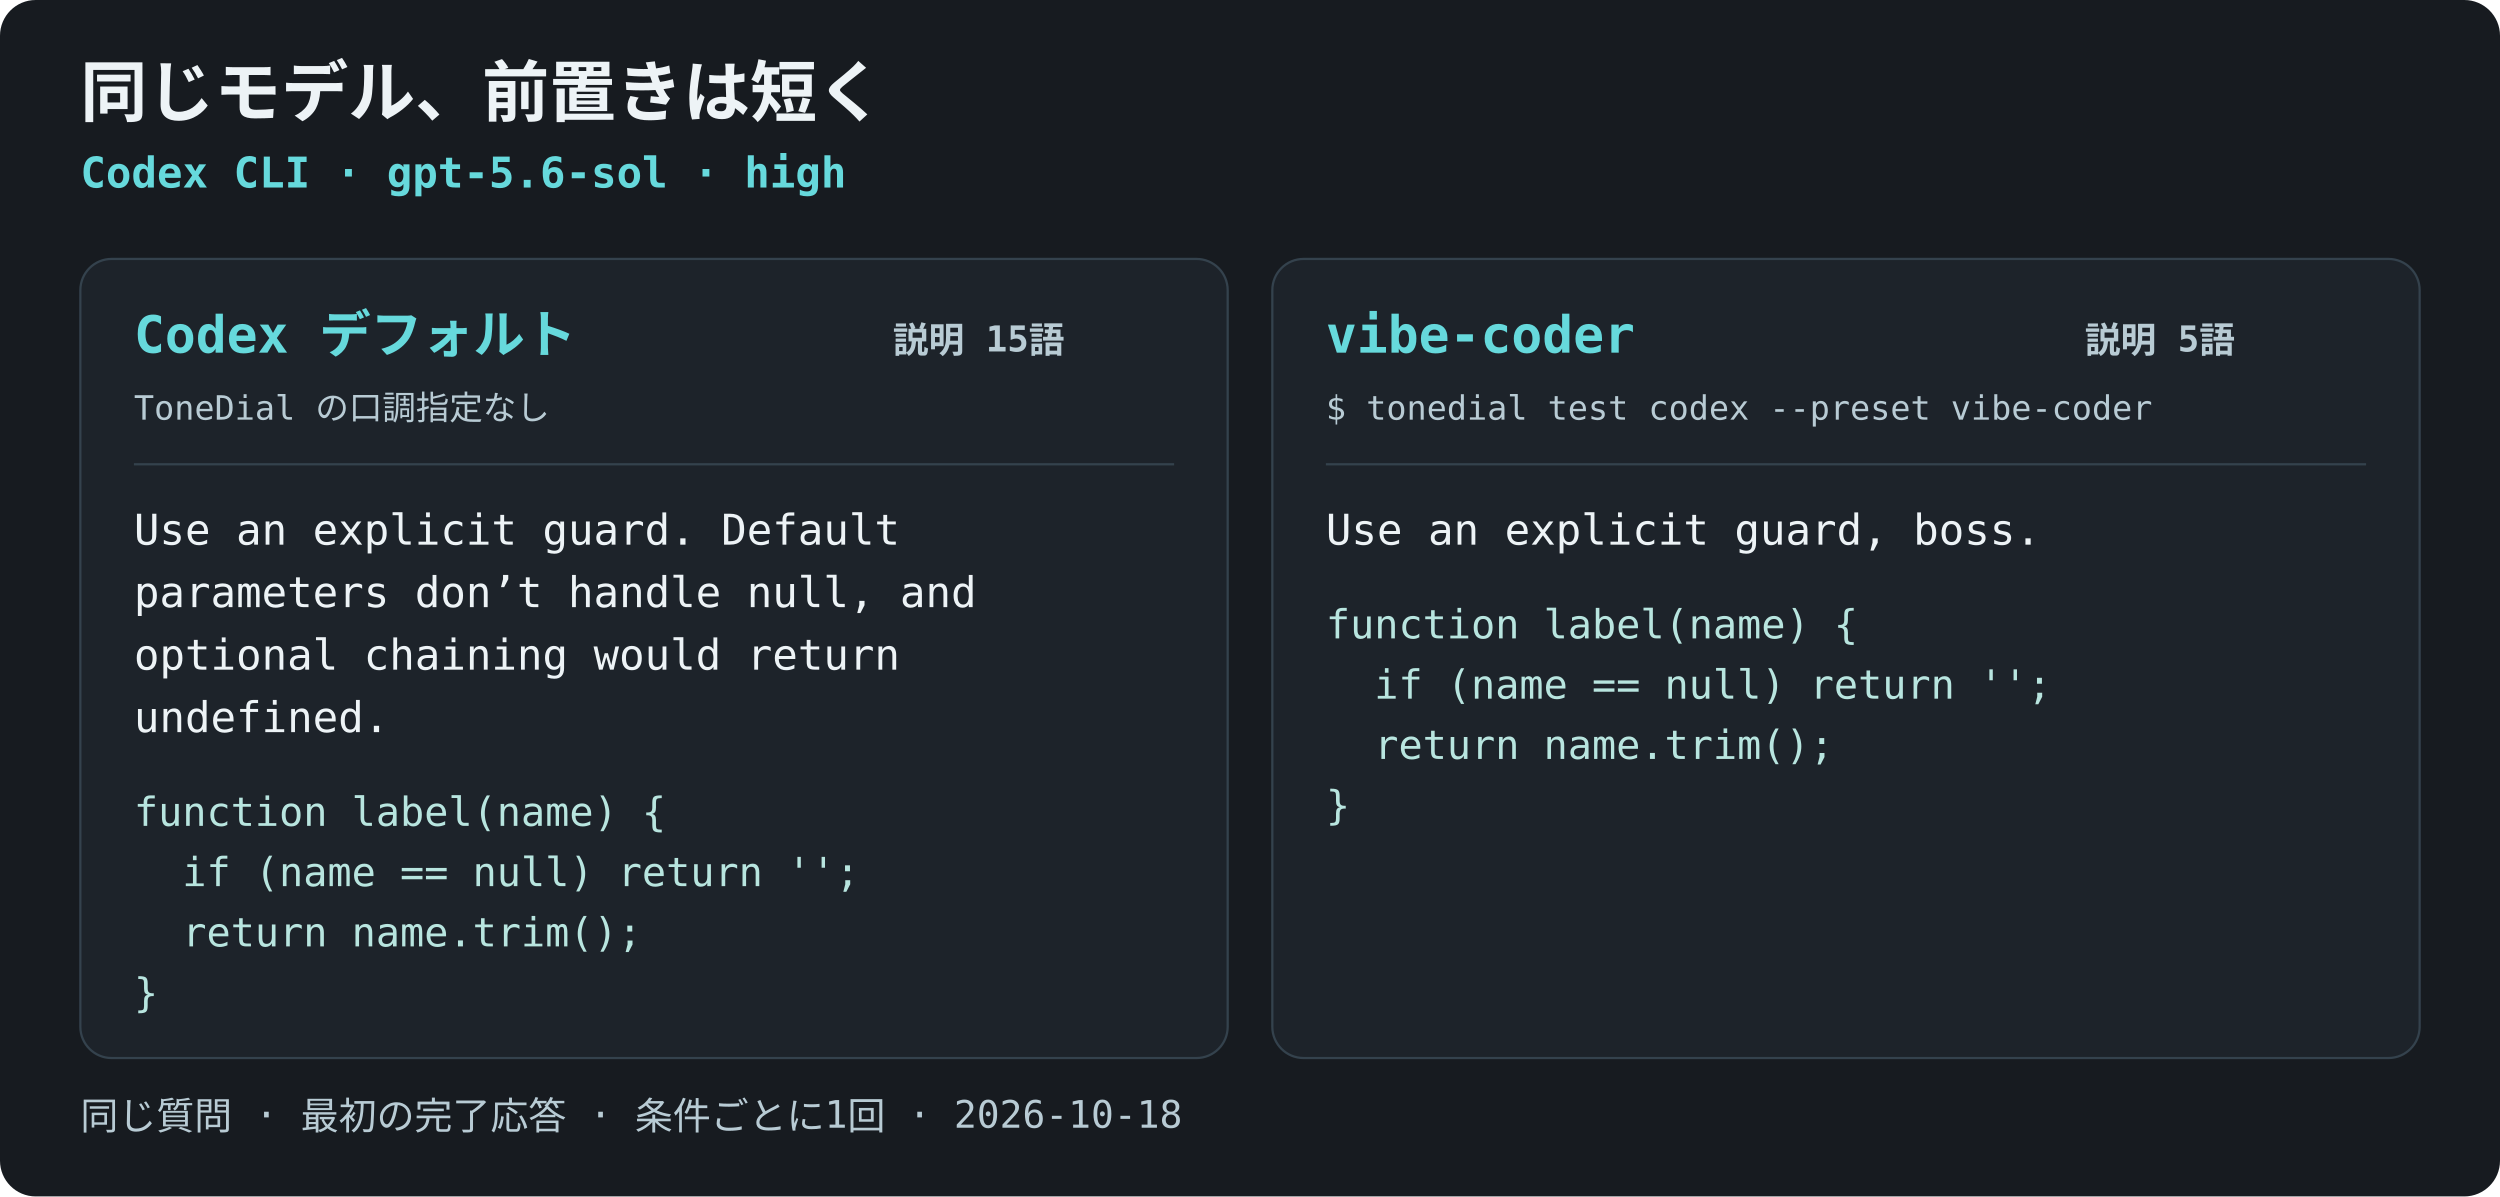
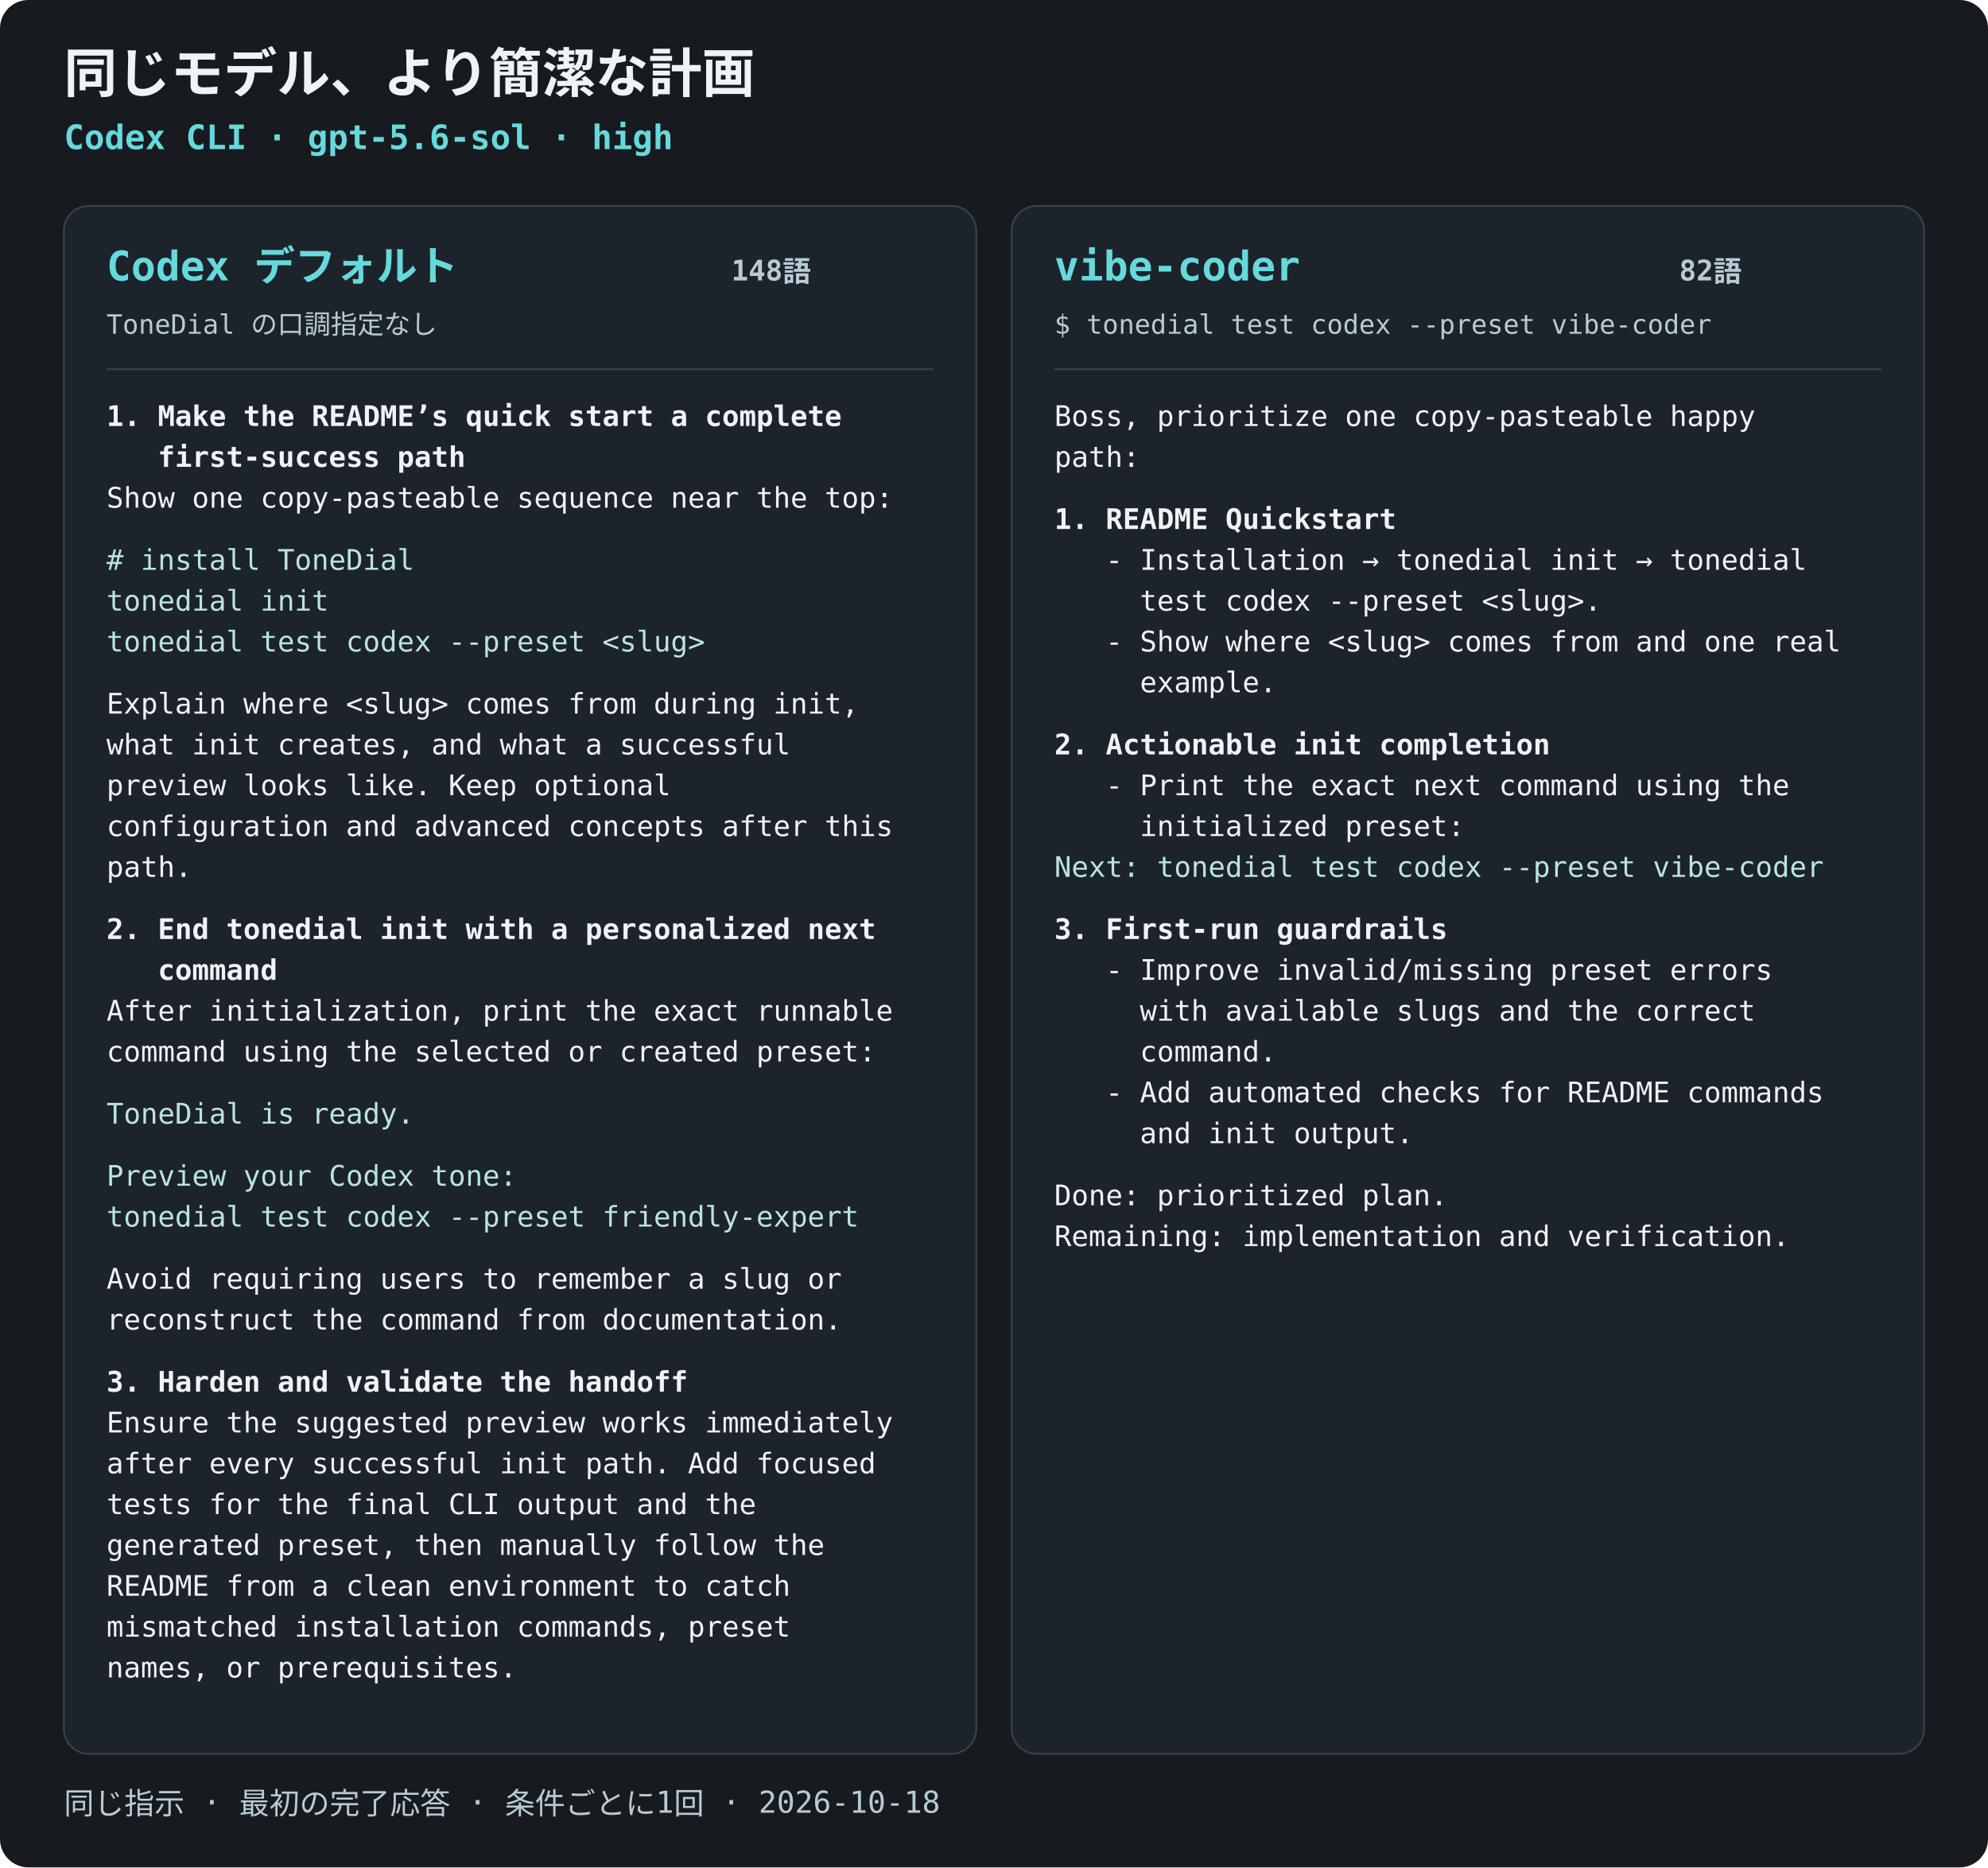
- <svg xmlns="http://www.w3.org/2000/svg" width="1120" height="536" viewBox="0 0 1120 536" role="img" aria-labelledby="title description">
-   <rect width="1120" height="536" rx="16" fill="#171b20" />
+ <svg xmlns="http://www.w3.org/2000/svg" width="1120" height="1052" viewBox="0 0 1120 1052" role="img" aria-labelledby="title description">
+   <rect width="1120" height="1052" rx="16" fill="#171b20" />
  <g font-family="ui-monospace, SFMono-Regular, Menlo, Consolas, monospace, system-ui">
-     <text x="36" y="52" fill="#edf3f6" font-size="30" font-weight="700" xml:space="preserve">同じモデル、前置きは短く</text>
+     <text x="36" y="52" fill="#edf3f6" font-size="30" font-weight="700" xml:space="preserve">同じモデル、より簡潔な計画</text>
    <text x="36" y="84" fill="#66d9dc" font-size="19" font-weight="700" xml:space="preserve">Codex CLI · gpt-5.6-sol · high</text>
-     <rect x="36" y="116" width="514" height="358" rx="14" fill="#1d232a" stroke="#34424d" />
+     <rect x="36" y="116" width="514" height="872" rx="14" fill="#1d232a" stroke="#34424d" />
    <text x="60" y="158" fill="#66d9dc" font-size="23" font-weight="700" xml:space="preserve">Codex デフォルト</text>
-     <text x="400" y="158" fill="#b8cbd4" font-size="16" font-weight="700" xml:space="preserve">説明 15語</text>
+     <text x="412" y="158" fill="#b8cbd4" font-size="16" font-weight="700" xml:space="preserve">148語</text>
    <text x="60" y="188" fill="#b8cbd4" font-size="15" font-weight="400" xml:space="preserve">ToneDial の口調指定なし</text>
    <path d="M60 208H526" stroke="#34424d" />
-     <text x="60" y="244" fill="#edf3f6" font-size="19" font-weight="400" xml:space="preserve">Use an explicit guard. Default</text>
-     <text x="60" y="272" fill="#edf3f6" font-size="19" font-weight="400" xml:space="preserve">parameters don’t handle null, and</text>
-     <text x="60" y="300" fill="#edf3f6" font-size="19" font-weight="400" xml:space="preserve">optional chaining would return</text>
-     <text x="60" y="328" fill="#edf3f6" font-size="19" font-weight="400" xml:space="preserve">undefined.</text>
-     <text x="60" y="370" fill="#b8e5df" font-size="18" font-weight="400" xml:space="preserve">function label(name) {</text>
-     <text x="60" y="397" fill="#b8e5df" font-size="18" font-weight="400" xml:space="preserve">  if (name == null) return '';</text>
-     <text x="60" y="424" fill="#b8e5df" font-size="18" font-weight="400" xml:space="preserve">  return name.trim();</text>
-     <text x="60" y="451" fill="#b8e5df" font-size="18" font-weight="400" xml:space="preserve">}</text>
-     <rect x="570" y="116" width="514" height="358" rx="14" fill="#1d232a" stroke="#34424d" />
+     <text x="60" y="240" fill="#edf3f6" font-size="16" font-weight="700" xml:space="preserve">1. Make the README’s quick start a complete</text>
+     <text x="60" y="263" fill="#edf3f6" font-size="16" font-weight="700" xml:space="preserve">   first-success path</text>
+     <text x="60" y="286" fill="#edf3f6" font-size="16" font-weight="400" xml:space="preserve">Show one copy-pasteable sequence near the top:</text>
+     <text x="60" y="321" fill="#b8e5df" font-size="16" font-weight="400" xml:space="preserve"># install ToneDial</text>
+     <text x="60" y="344" fill="#b8e5df" font-size="16" font-weight="400" xml:space="preserve">tonedial init</text>
+     <text x="60" y="367" fill="#b8e5df" font-size="16" font-weight="400" xml:space="preserve">tonedial test codex --preset &lt;slug&gt;</text>
+     <text x="60" y="402" fill="#edf3f6" font-size="16" font-weight="400" xml:space="preserve">Explain where &lt;slug&gt; comes from during init,</text>
+     <text x="60" y="425" fill="#edf3f6" font-size="16" font-weight="400" xml:space="preserve">what init creates, and what a successful</text>
+     <text x="60" y="448" fill="#edf3f6" font-size="16" font-weight="400" xml:space="preserve">preview looks like. Keep optional</text>
+     <text x="60" y="471" fill="#edf3f6" font-size="16" font-weight="400" xml:space="preserve">configuration and advanced concepts after this</text>
+     <text x="60" y="494" fill="#edf3f6" font-size="16" font-weight="400" xml:space="preserve">path.</text>
+     <text x="60" y="529" fill="#edf3f6" font-size="16" font-weight="700" xml:space="preserve">2. End tonedial init with a personalized next</text>
+     <text x="60" y="552" fill="#edf3f6" font-size="16" font-weight="700" xml:space="preserve">   command</text>
+     <text x="60" y="575" fill="#edf3f6" font-size="16" font-weight="400" xml:space="preserve">After initialization, print the exact runnable</text>
+     <text x="60" y="598" fill="#edf3f6" font-size="16" font-weight="400" xml:space="preserve">command using the selected or created preset:</text>
+     <text x="60" y="633" fill="#b8e5df" font-size="16" font-weight="400" xml:space="preserve">ToneDial is ready.</text>
+     <text x="60" y="668" fill="#b8e5df" font-size="16" font-weight="400" xml:space="preserve">Preview your Codex tone:</text>
+     <text x="60" y="691" fill="#b8e5df" font-size="16" font-weight="400" xml:space="preserve">tonedial test codex --preset friendly-expert</text>
+     <text x="60" y="726" fill="#edf3f6" font-size="16" font-weight="400" xml:space="preserve">Avoid requiring users to remember a slug or</text>
+     <text x="60" y="749" fill="#edf3f6" font-size="16" font-weight="400" xml:space="preserve">reconstruct the command from documentation.</text>
+     <text x="60" y="784" fill="#edf3f6" font-size="16" font-weight="700" xml:space="preserve">3. Harden and validate the handoff</text>
+     <text x="60" y="807" fill="#edf3f6" font-size="16" font-weight="400" xml:space="preserve">Ensure the suggested preview works immediately</text>
+     <text x="60" y="830" fill="#edf3f6" font-size="16" font-weight="400" xml:space="preserve">after every successful init path. Add focused</text>
+     <text x="60" y="853" fill="#edf3f6" font-size="16" font-weight="400" xml:space="preserve">tests for the final CLI output and the</text>
+     <text x="60" y="876" fill="#edf3f6" font-size="16" font-weight="400" xml:space="preserve">generated preset, then manually follow the</text>
+     <text x="60" y="899" fill="#edf3f6" font-size="16" font-weight="400" xml:space="preserve">README from a clean environment to catch</text>
+     <text x="60" y="922" fill="#edf3f6" font-size="16" font-weight="400" xml:space="preserve">mismatched installation commands, preset</text>
+     <text x="60" y="945" fill="#edf3f6" font-size="16" font-weight="400" xml:space="preserve">names, or prerequisites.</text>
+     <rect x="570" y="116" width="514" height="872" rx="14" fill="#1d232a" stroke="#34424d" />
    <text x="594" y="158" fill="#66d9dc" font-size="23" font-weight="700" xml:space="preserve">vibe-coder</text>
-     <text x="934" y="158" fill="#b8cbd4" font-size="16" font-weight="700" xml:space="preserve">説明 5語</text>
+     <text x="946" y="158" fill="#b8cbd4" font-size="16" font-weight="700" xml:space="preserve">82語</text>
    <text x="594" y="188" fill="#b8cbd4" font-size="15" font-weight="400" xml:space="preserve">$ tonedial test codex --preset vibe-coder</text>
    <path d="M594 208H1060" stroke="#34424d" />
-     <text x="594" y="244" fill="#edf3f6" font-size="19" font-weight="400" xml:space="preserve">Use an explicit guard, boss.</text>
-     <text x="594" y="286" fill="#b8e5df" font-size="18" font-weight="400" xml:space="preserve">function label(name) {</text>
-     <text x="594" y="313" fill="#b8e5df" font-size="18" font-weight="400" xml:space="preserve">  if (name == null) return '';</text>
-     <text x="594" y="340" fill="#b8e5df" font-size="18" font-weight="400" xml:space="preserve">  return name.trim();</text>
-     <text x="594" y="367" fill="#b8e5df" font-size="18" font-weight="400" xml:space="preserve">}</text>
-     <text x="36" y="506" fill="#b8cbd4" font-size="17" font-weight="400" xml:space="preserve">同じ質問 · 最初の完了応答 · 条件ごとに1回 · 2026-10-18</text>
+     <text x="594" y="240" fill="#edf3f6" font-size="16" font-weight="400" xml:space="preserve">Boss, prioritize one copy-pasteable happy</text>
+     <text x="594" y="263" fill="#edf3f6" font-size="16" font-weight="400" xml:space="preserve">path:</text>
+     <text x="594" y="298" fill="#edf3f6" font-size="16" font-weight="700" xml:space="preserve">1. README Quickstart</text>
+     <text x="594" y="321" fill="#edf3f6" font-size="16" font-weight="400" xml:space="preserve">   - Installation → tonedial init → tonedial</text>
+     <text x="594" y="344" fill="#edf3f6" font-size="16" font-weight="400" xml:space="preserve">     test codex --preset &lt;slug&gt;.</text>
+     <text x="594" y="367" fill="#edf3f6" font-size="16" font-weight="400" xml:space="preserve">   - Show where &lt;slug&gt; comes from and one real</text>
+     <text x="594" y="390" fill="#edf3f6" font-size="16" font-weight="400" xml:space="preserve">     example.</text>
+     <text x="594" y="425" fill="#edf3f6" font-size="16" font-weight="700" xml:space="preserve">2. Actionable init completion</text>
+     <text x="594" y="448" fill="#edf3f6" font-size="16" font-weight="400" xml:space="preserve">   - Print the exact next command using the</text>
+     <text x="594" y="471" fill="#edf3f6" font-size="16" font-weight="400" xml:space="preserve">     initialized preset:</text>
+     <text x="594" y="494" fill="#b8e5df" font-size="16" font-weight="400" xml:space="preserve">Next: tonedial test codex --preset vibe-coder</text>
+     <text x="594" y="529" fill="#edf3f6" font-size="16" font-weight="700" xml:space="preserve">3. First-run guardrails</text>
+     <text x="594" y="552" fill="#edf3f6" font-size="16" font-weight="400" xml:space="preserve">   - Improve invalid/missing preset errors</text>
+     <text x="594" y="575" fill="#edf3f6" font-size="16" font-weight="400" xml:space="preserve">     with available slugs and the correct</text>
+     <text x="594" y="598" fill="#edf3f6" font-size="16" font-weight="400" xml:space="preserve">     command.</text>
+     <text x="594" y="621" fill="#edf3f6" font-size="16" font-weight="400" xml:space="preserve">   - Add automated checks for README commands</text>
+     <text x="594" y="644" fill="#edf3f6" font-size="16" font-weight="400" xml:space="preserve">     and init output.</text>
+     <text x="594" y="679" fill="#edf3f6" font-size="16" font-weight="400" xml:space="preserve">Done: prioritized plan.</text>
+     <text x="594" y="702" fill="#edf3f6" font-size="16" font-weight="400" xml:space="preserve">Remaining: implementation and verification.</text>
+     <text x="36" y="1022" fill="#b8cbd4" font-size="17" font-weight="400" xml:space="preserve">同じ指示 · 最初の完了応答 · 条件ごとに1回 · 2026-10-18</text>
  </g>
</svg>
